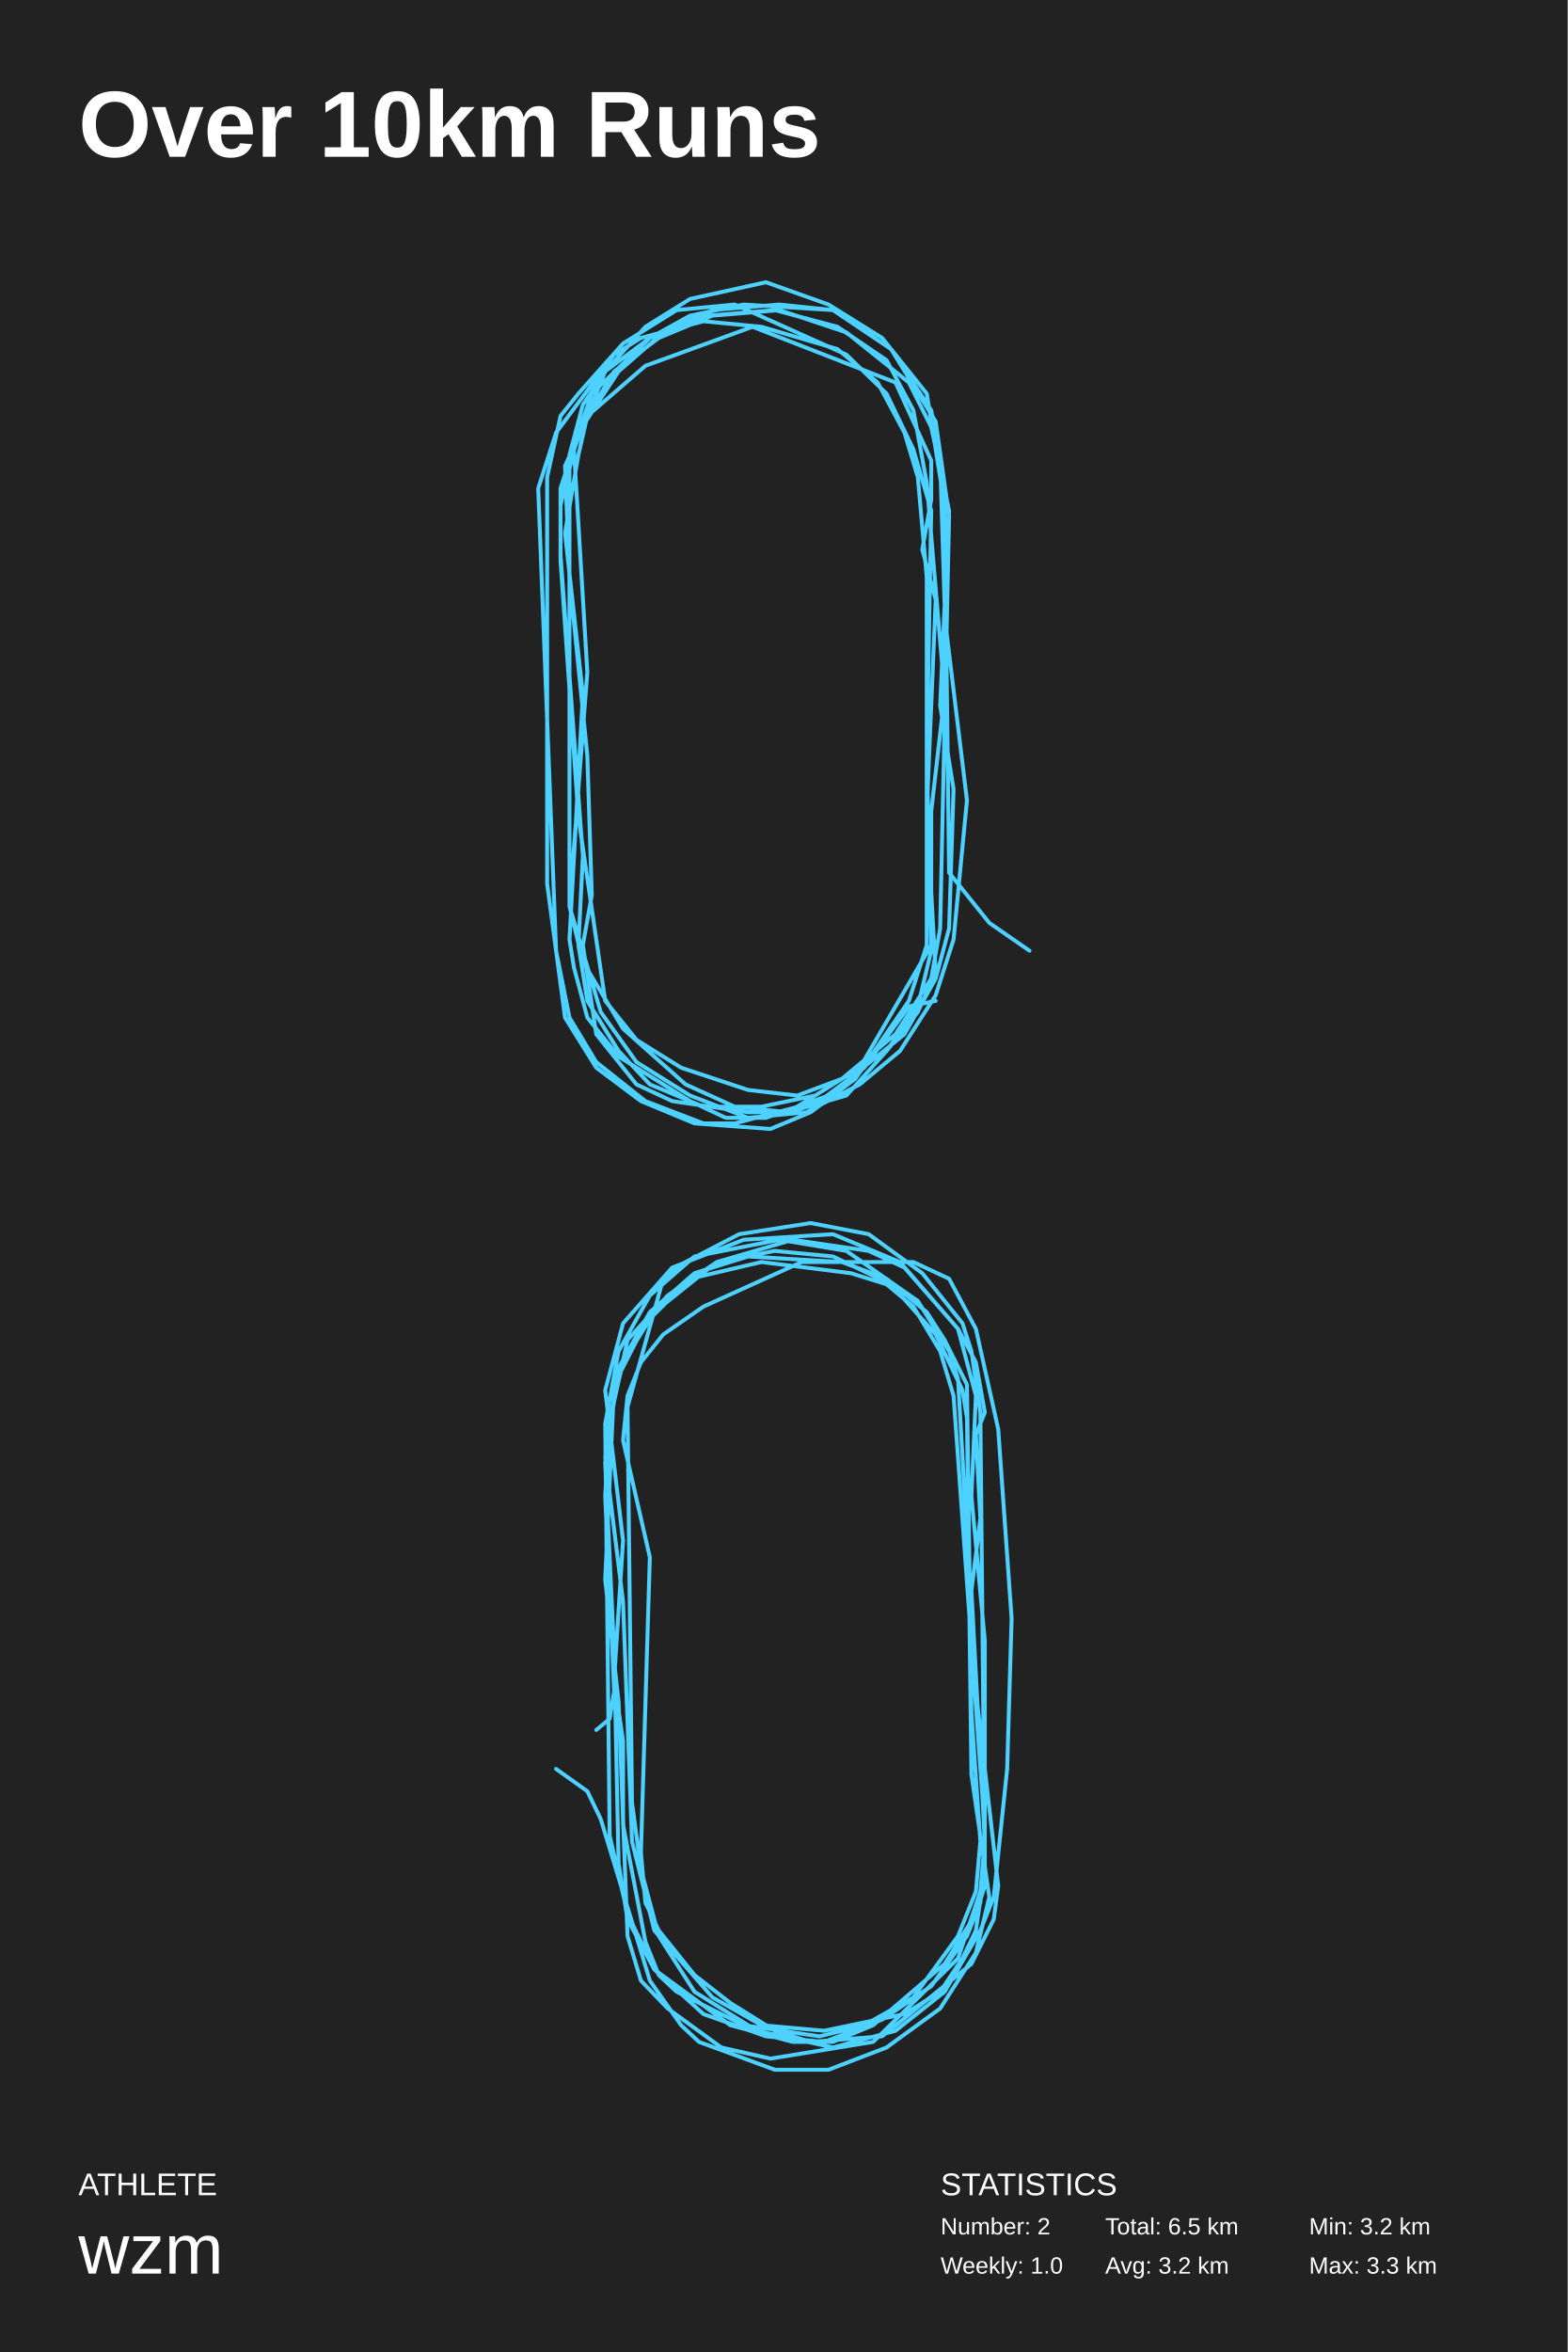
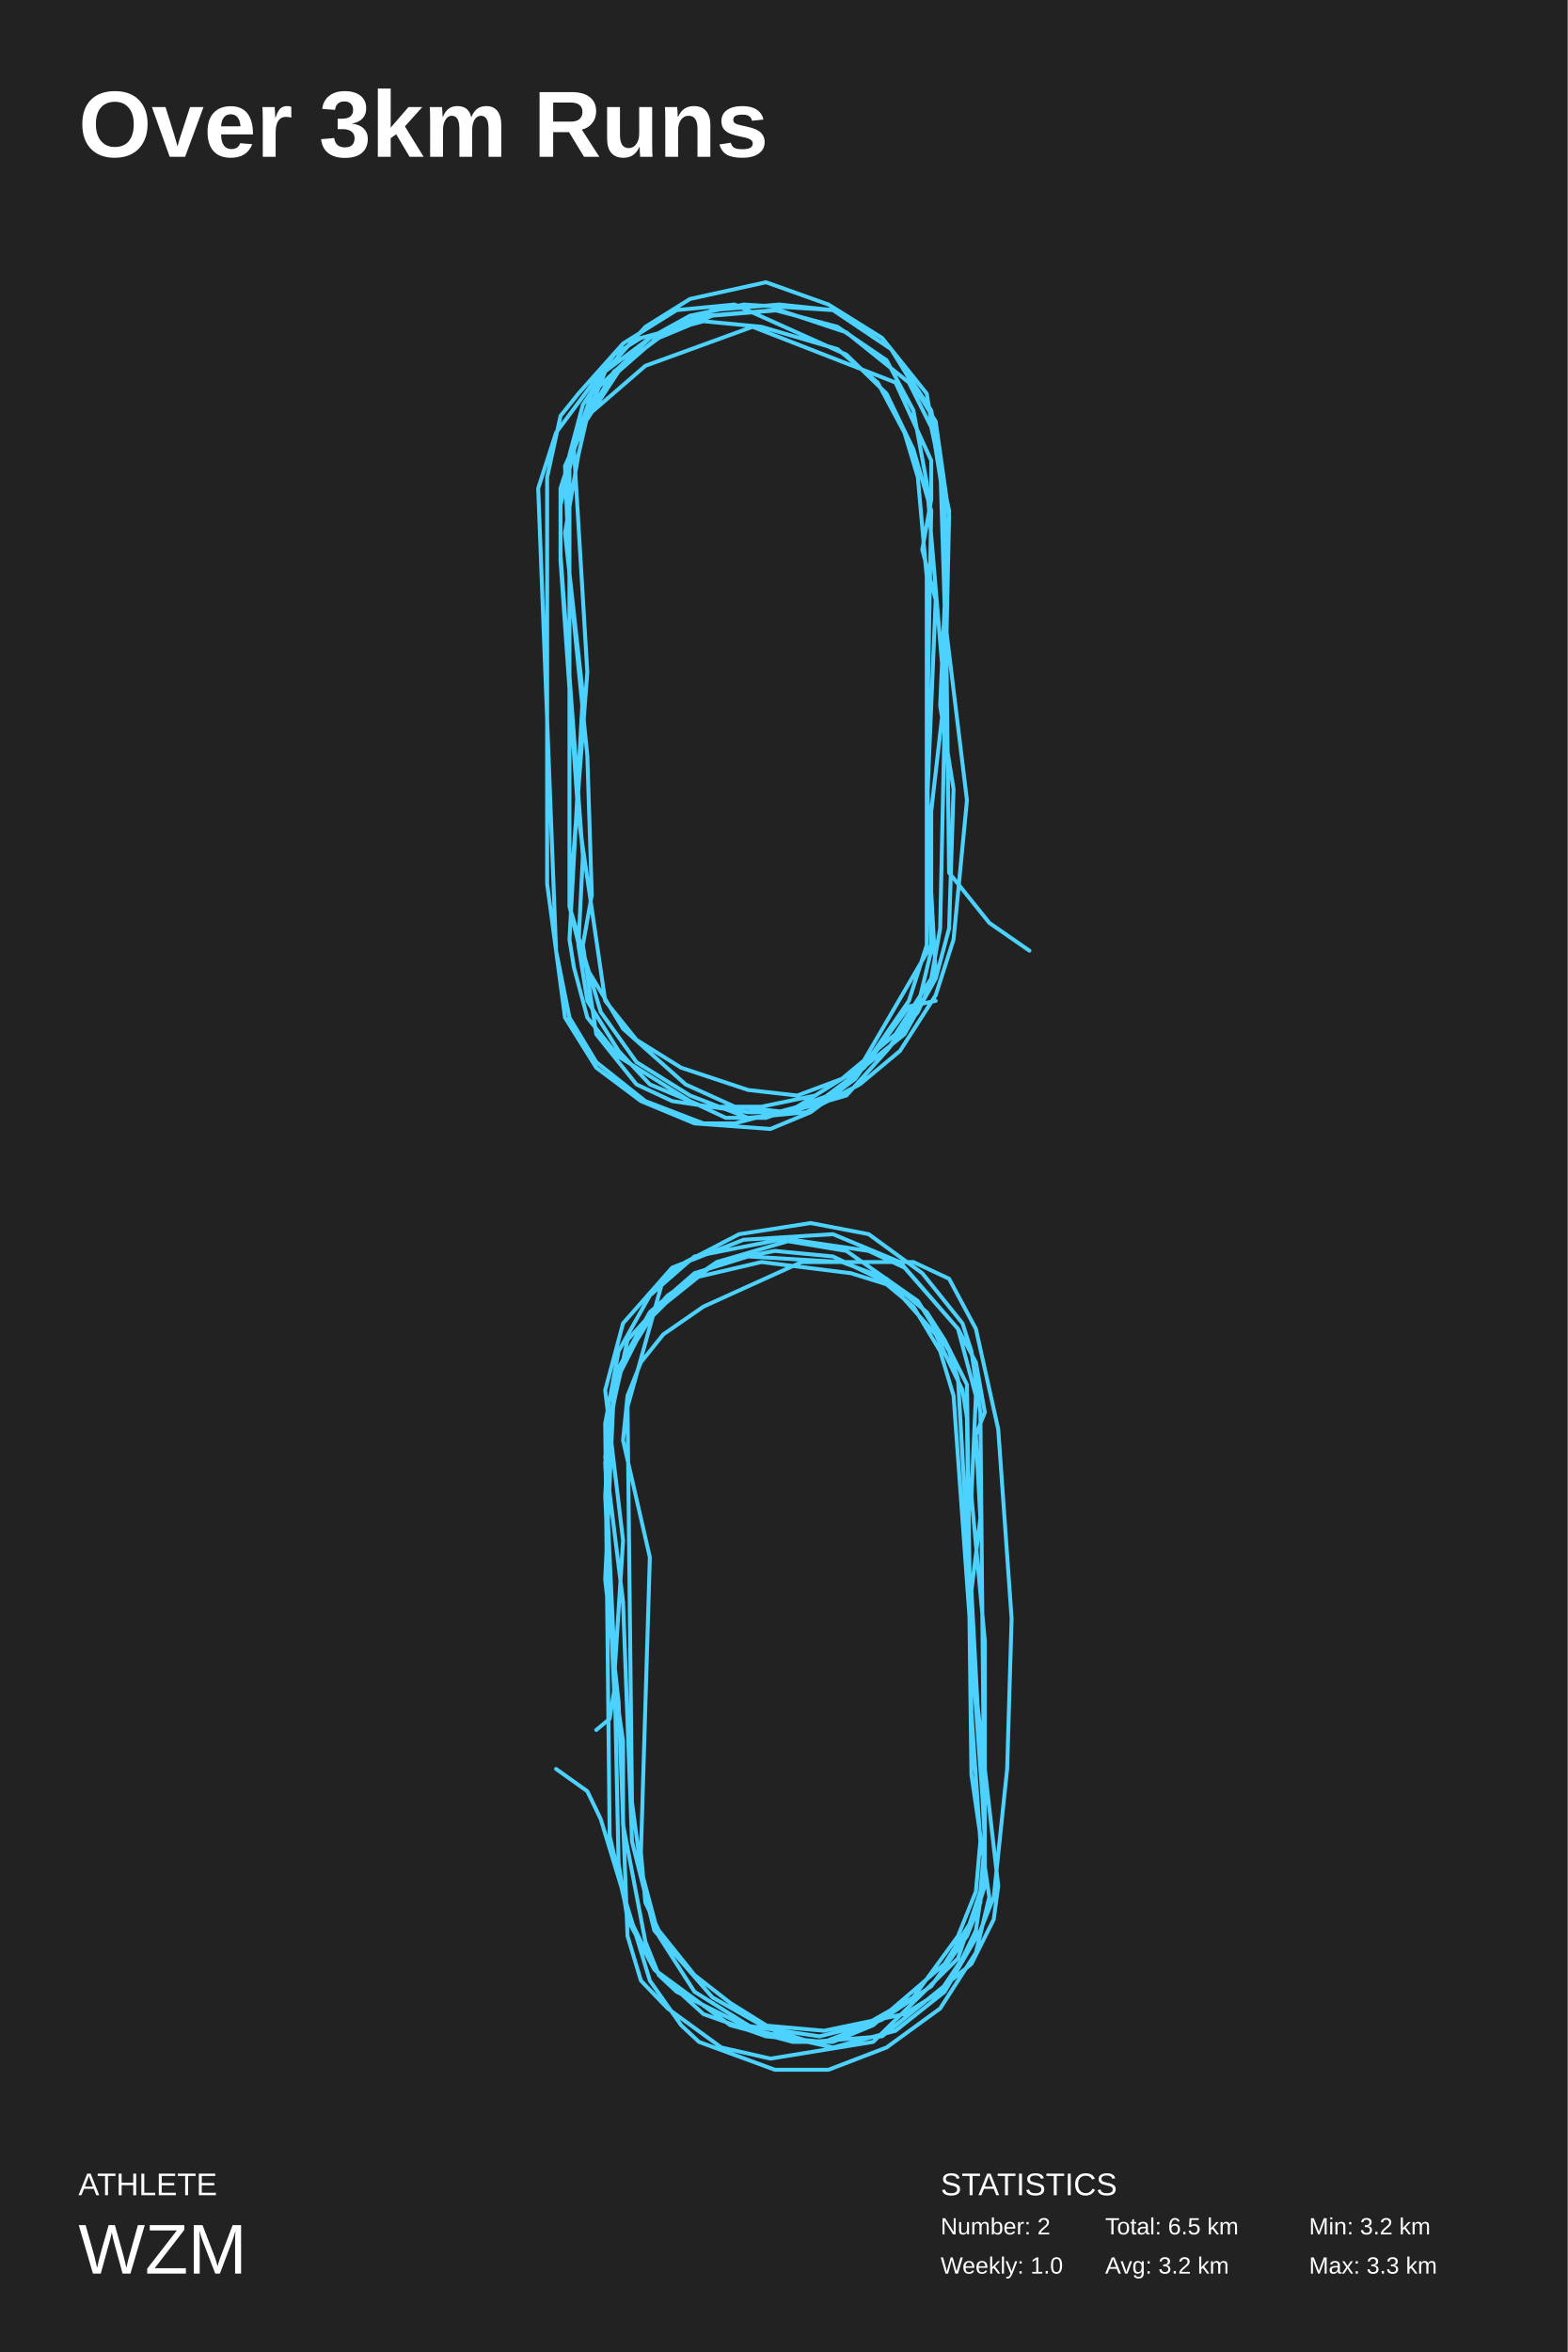
<svg xmlns="http://www.w3.org/2000/svg" baseProfile="full" height="300mm" version="1.1" viewBox="0,0,200,300" width="200mm">
  <defs />
  <rect fill="#222222" height="300" width="200" x="0" y="0" />
-   <text fill="#FFFFFF" style="font-size:12px; font-family:Arial; font-weight:bold;" x="10" y="20">Over 10km Runs</text>
+   <text fill="#FFFFFF" style="font-size:12px; font-family:Arial; font-weight:bold;" x="10" y="20">Over 3km Runs</text>
  <text fill="#FFFFFF" style="font-size:4px; font-family:Arial" x="10" y="280">ATHLETE</text>
-   <text fill="#FFFFFF" style="font-size:9px; font-family:Arial" x="10" y="290">wzm</text>
+   <text fill="#FFFFFF" style="font-size:9px; font-family:Arial" x="10" y="290">WZM</text>
  <text fill="#FFFFFF" style="font-size:4px; font-family:Arial" x="120" y="280">STATISTICS</text>
  <text fill="#FFFFFF" style="font-size:3px; font-family:Arial" x="120" y="285">Number: 2</text>
  <text fill="#FFFFFF" style="font-size:3px; font-family:Arial" x="120" y="290">Weekly: 1.0</text>
  <text fill="#FFFFFF" style="font-size:3px; font-family:Arial" x="141" y="285">Total: 6.5 km</text>
  <text fill="#FFFFFF" style="font-size:3px; font-family:Arial" x="141" y="290">Avg: 3.2 km</text>
  <text fill="#FFFFFF" style="font-size:3px; font-family:Arial" x="167" y="285">Min: 3.2 km</text>
  <text fill="#FFFFFF" style="font-size:3px; font-family:Arial" x="167" y="290">Max: 3.3 km</text>
  <polyline fill="none" points="131.338,121.263 126.21,117.711 121.082,111.316 120.512,64.421 118.233,50.211 112.535,43.105 105.698,38.842 97.721,36.0 88.035,38.132 82.337,41.684 77.209,47.369 73.22,57.316 74.929,85.737 72.65,115.579 74.36,122.684 79.488,131.211 87.465,138.316 93.732,141.158 100.57,141.868 107.977,139.737 113.105,134.053 117.094,128.369 118.803,121.263 118.803,103.5 120.512,88.579 118.233,61.579 116.524,52.342 113.105,45.947 106.837,41.684 98.86,39.553 90.314,40.263 82.906,43.105 77.209,47.369 74.36,51.632 72.65,58.026 72.65,115.579 76.639,129.079 81.197,135.474 88.035,139.737 95.442,142.579 102.849,141.868 109.686,138.316 114.814,134.053 119.373,126.948 121.652,119.842 123.361,102.079 120.512,78.632 121.082,65.132 118.803,54.474 115.954,48.79 107.977,42.395 99.43,39.553 90.883,40.263 84.046,43.105 78.348,47.369 74.929,53.053 73.79,58.026 72.081,67.974 74.36,88.579 72.65,119.842 73.22,123.395 74.929,129.79 78.918,134.763 88.035,140.447 92.593,142.579 97.721,142.579 105.698,139.737 115.384,131.921 119.373,124.816 121.082,118.421 121.652,100.658 119.942,90 120.512,77.211 119.942,58.737 118.803,52.342 113.675,44.526 106.268,39.553 94.872,38.842 88.035,40.263 82.906,43.105 75.499,50.211 73.79,55.184 71.511,64.421 71.511,71.527 73.79,104.211 77.209,127.658 81.197,132.632 86.895,136.184 95.442,139.026 101.709,139.737 107.407,137.605 114.245,131.921 118.803,124.816 119.942,118.421 121.082,65.842 119.373,53.763 113.675,44.526 106.268,39.553 99.43,38.842 90.883,39.553 84.616,42.395 78.918,47.369 73.79,55.184 71.511,62.29 71.511,70.816 74.36,109.184 73.79,120.553 74.929,127.658 78.918,134.053 82.906,138.316 89.744,141.158 97.151,141.158 103.988,139.737 113.105,134.053 117.094,129.079 119.373,124.105 118.233,103.5 119.373,76.5 117.663,70.105 118.803,63.711 118.803,58.737 114.245,48.79 96.012,41.684 82.337,46.658 74.929,53.053 72.081,59.448 72.65,73.658 74.929,96.395 75.499,114.158 74.36,120.553 76.069,131.921 81.197,138.316 85.755,140.447 95.442,141.868 100.57,141.868 109.686,136.184 118.803,120.553 118.233,96.395 118.803,65.132 116.524,57.316 113.105,50.211 107.977,45.237 93.732,38.842 86.325,39.553 79.488,43.816 73.79,50.211 71.511,53.053 69.801,60.869 69.801,112.737 72.081,129.79 76.069,136.184 81.767,140.447 88.604,143.289 98.291,144.0 103.419,141.868 109.117,137.605 115.954,127.658 118.233,120.553 118.233,73.658 117.094,60.869 115.384,55.184 111.965,48.79 106.837,44.526 97.151,41.684 89.744,40.974 81.767,43.105 78.348,45.237 70.941,55.184 68.662,62.29 70.941,121.263 72.65,129.79 76.069,135.474 82.337,140.447 89.744,143.289 93.732,143.289 104.558,140.447 110.256,136.184 115.954,128.369 119.373,127.658" stroke="#4dd2ff" stroke-linecap="round" stroke-linejoin="round" stroke-width="0.5" />
  <polyline fill="none" points="70.941,225.632 74.929,228.474 76.639,232.027 82.906,252.632 86.895,258.316 89.174,260.447 98.86,264.0 105.698,264.0 113.105,261.158 119.942,256.184 124.501,249.079 126.21,241.974 123.931,226.342 123.361,180.869 122.791,177.316 119.373,170.211 113.675,163.816 106.268,160.263 98.86,159.553 91.453,160.974 85.186,165.237 80.058,170.921 78.348,178.737 77.209,185.842 79.488,204.316 80.627,234.869 83.476,246.237 90.883,254.763 97.151,258.316 105.128,259.026 115.384,256.895 119.942,254.053 122.791,249.79 124.501,246.237 125.64,238.421 125.071,180.158 123.931,172.342 122.791,168.79 117.663,162.395 110.826,157.421 103.419,156.0 94.302,157.421 87.465,160.974 84.616,163.105 80.058,179.448 80.627,229.895 81.767,238.421 84.046,246.948 88.604,254.053 96.581,259.026 106.268,261.158 114.245,259.026 120.512,254.053 125.071,246.237 126.78,241.974 128.489,225.632 129.059,206.448 127.35,182.29 124.501,169.5 121.082,163.105 116.524,160.974 102.279,160.974 89.744,166.658 84.616,170.211 81.767,173.763 80.058,178.026 79.488,183.711 82.906,198.632 81.767,236.29 82.337,242.684 84.046,246.237 88.604,251.921 93.163,255.474 98.86,259.026 103.419,260.447 112.535,259.737 123.931,250.5 126.78,244.816 127.35,240.553 124.501,215.684 122.222,175.895 121.082,172.342 117.094,165.947 107.977,159.553 99.43,158.132 88.604,160.263 82.906,165.237 78.918,172.342 77.209,181.579 77.778,234.158 80.058,244.105 83.476,251.211 89.744,256.895 97.721,259.737 105.128,260.447 112.535,257.605 118.803,253.342 123.361,246.948 125.071,242.684 125.64,234.158 125.64,209.29 123.931,190.816 124.501,178.026 122.222,169.5 114.814,160.974 106.268,157.421 94.872,158.132 85.755,161.684 79.488,168.79 77.209,177.316 79.488,196.5 78.348,214.263 79.488,222.079 79.488,232.737 82.337,247.658 84.046,251.921 86.325,254.053 94.872,258.316 104.558,259.737 110.256,258.316 116.524,254.763 122.222,246.948 124.501,241.263 125.071,234.869 123.931,218.527 123.361,176.605 120.512,170.921 118.233,167.369 113.105,163.105 107.407,160.974 95.442,160.263 88.604,162.395 82.906,167.369 78.918,174.474 77.209,186.553 78.348,210.711 78.918,237.711 80.058,244.816 83.476,251.211 93.163,258.316 101.14,260.447 106.268,260.447 111.396,258.316 120.512,250.5 124.501,244.105 125.64,240.553 125.64,233.448 121.652,178.026 119.942,172.342 116.524,166.658 113.105,163.816 108.547,162.395 97.151,160.974 88.035,163.105 82.337,168.79 78.348,176.605 77.209,201.474 78.918,217.106 80.058,246.948 81.767,252.632 85.186,256.184 92.023,261.158 98.291,262.579 111.396,260.447 122.222,249.79 125.071,241.263 125.64,234.869 123.931,202.895 125.071,193.658 124.501,183 125.64,180.158 124.501,173.763 122.222,169.5 115.384,161.684 110.826,159.553 101.14,158.132 91.453,160.974 83.476,167.369 79.488,173.763 77.778,180.869 77.209,190.816 78.348,215.684 77.778,219.237 76.069,220.658" stroke="#4dd2ff" stroke-linecap="round" stroke-linejoin="round" stroke-width="0.5" />
</svg>
